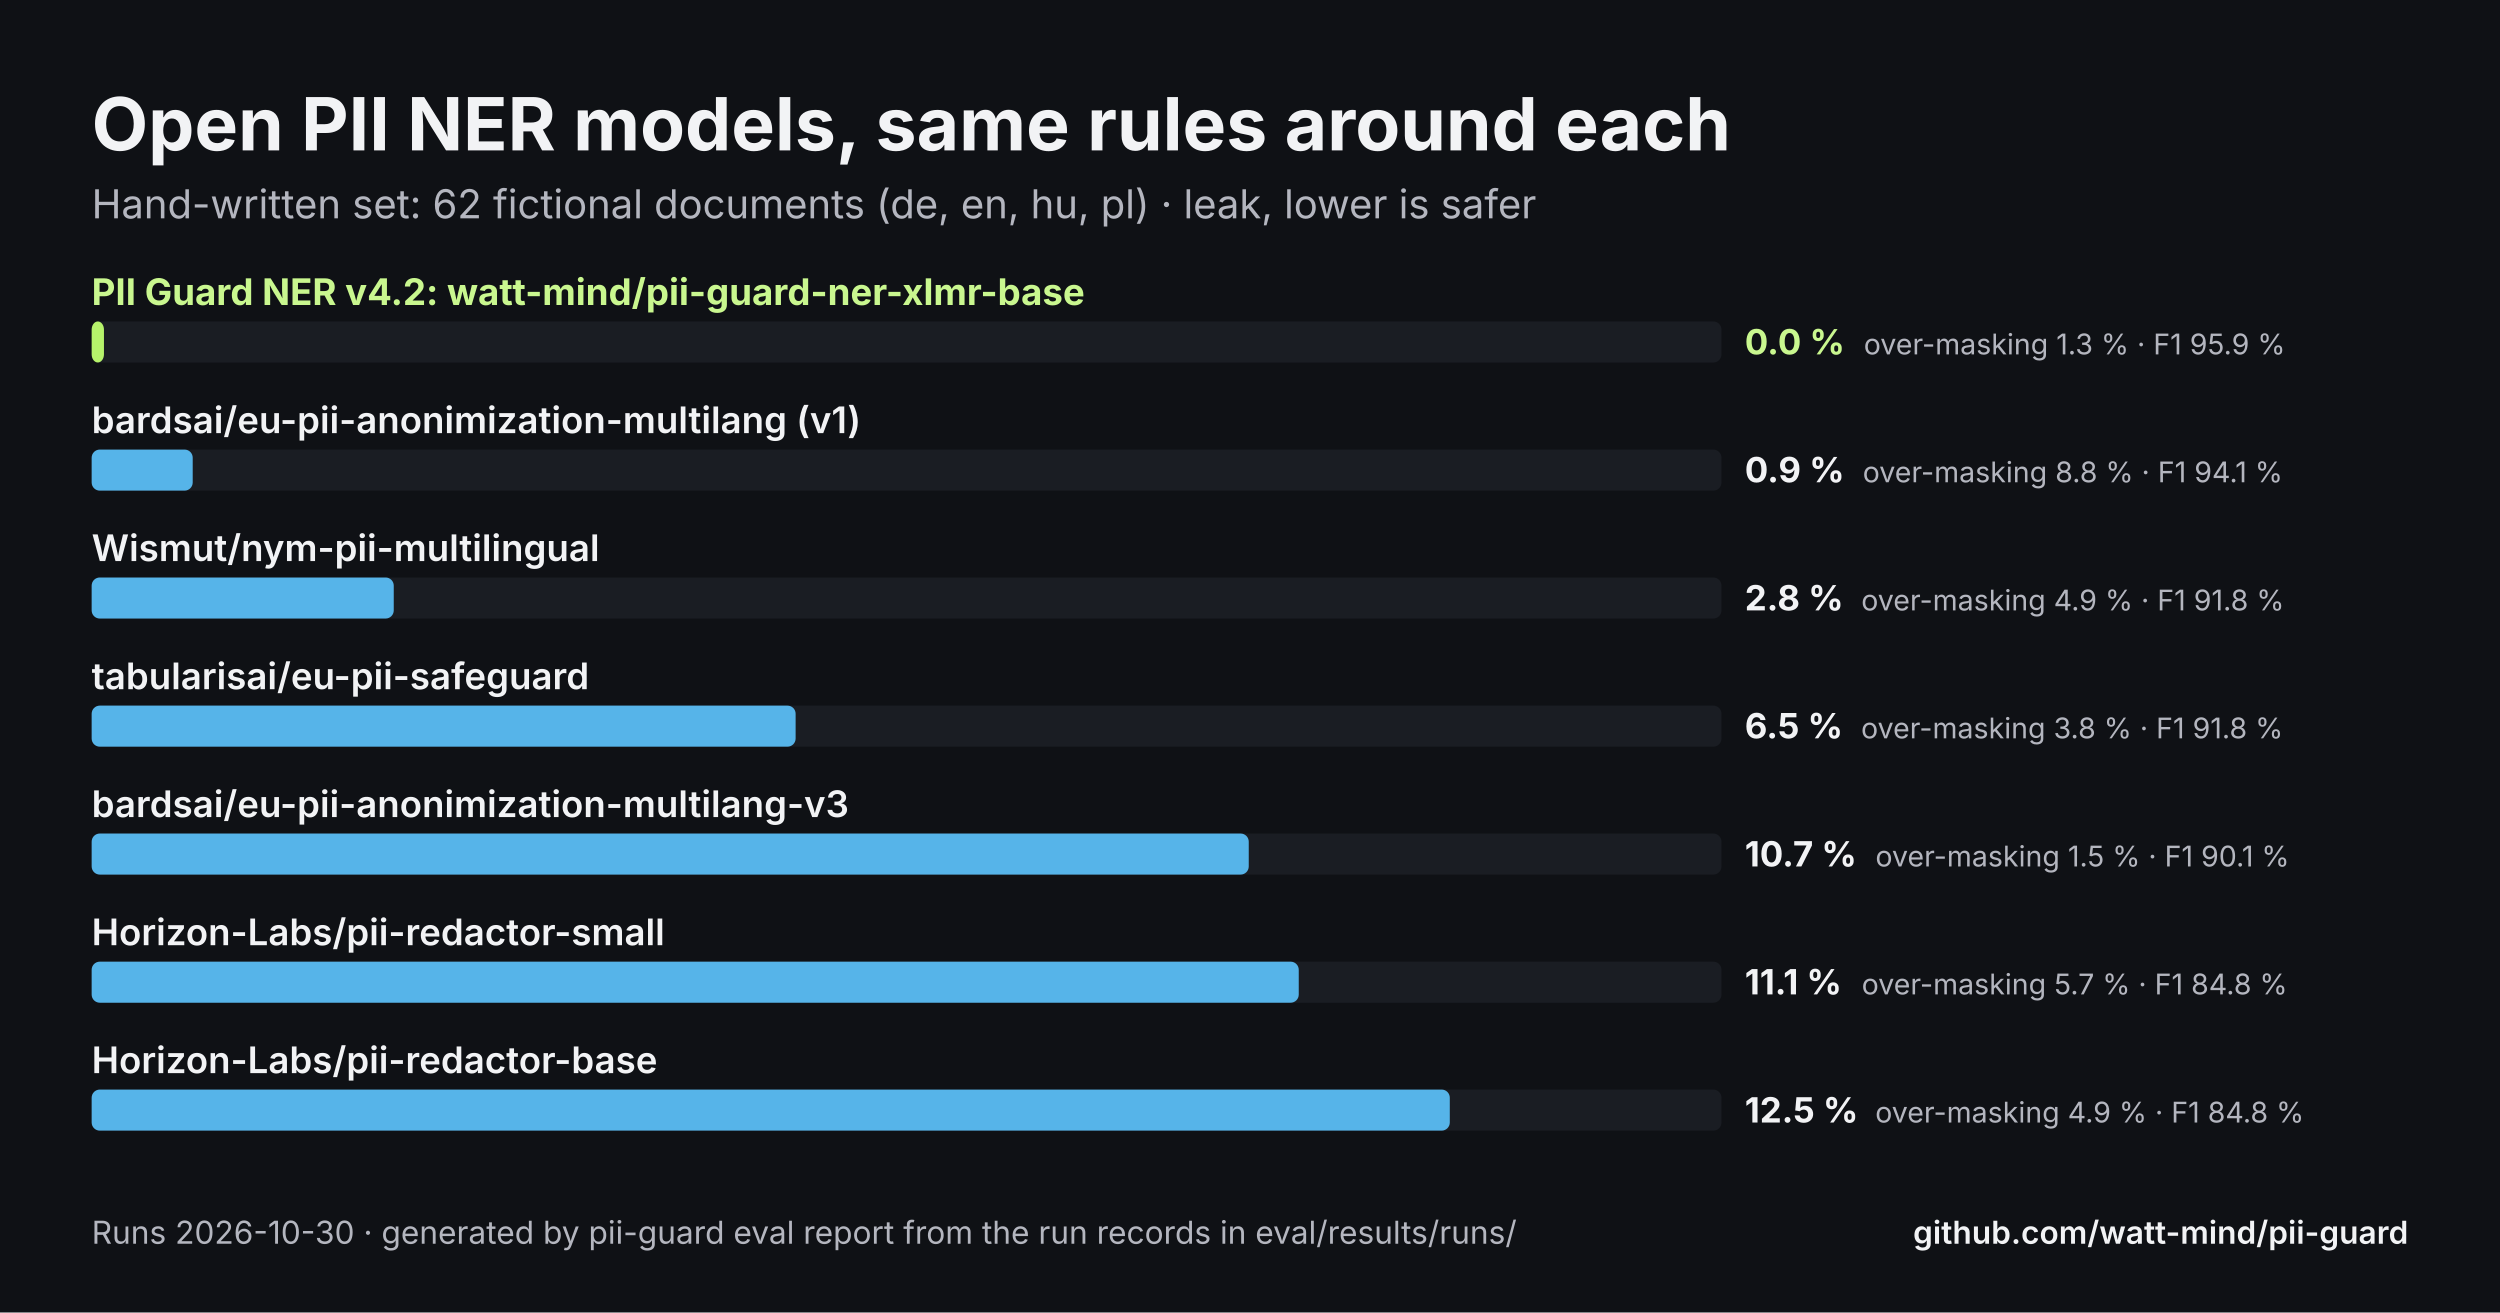
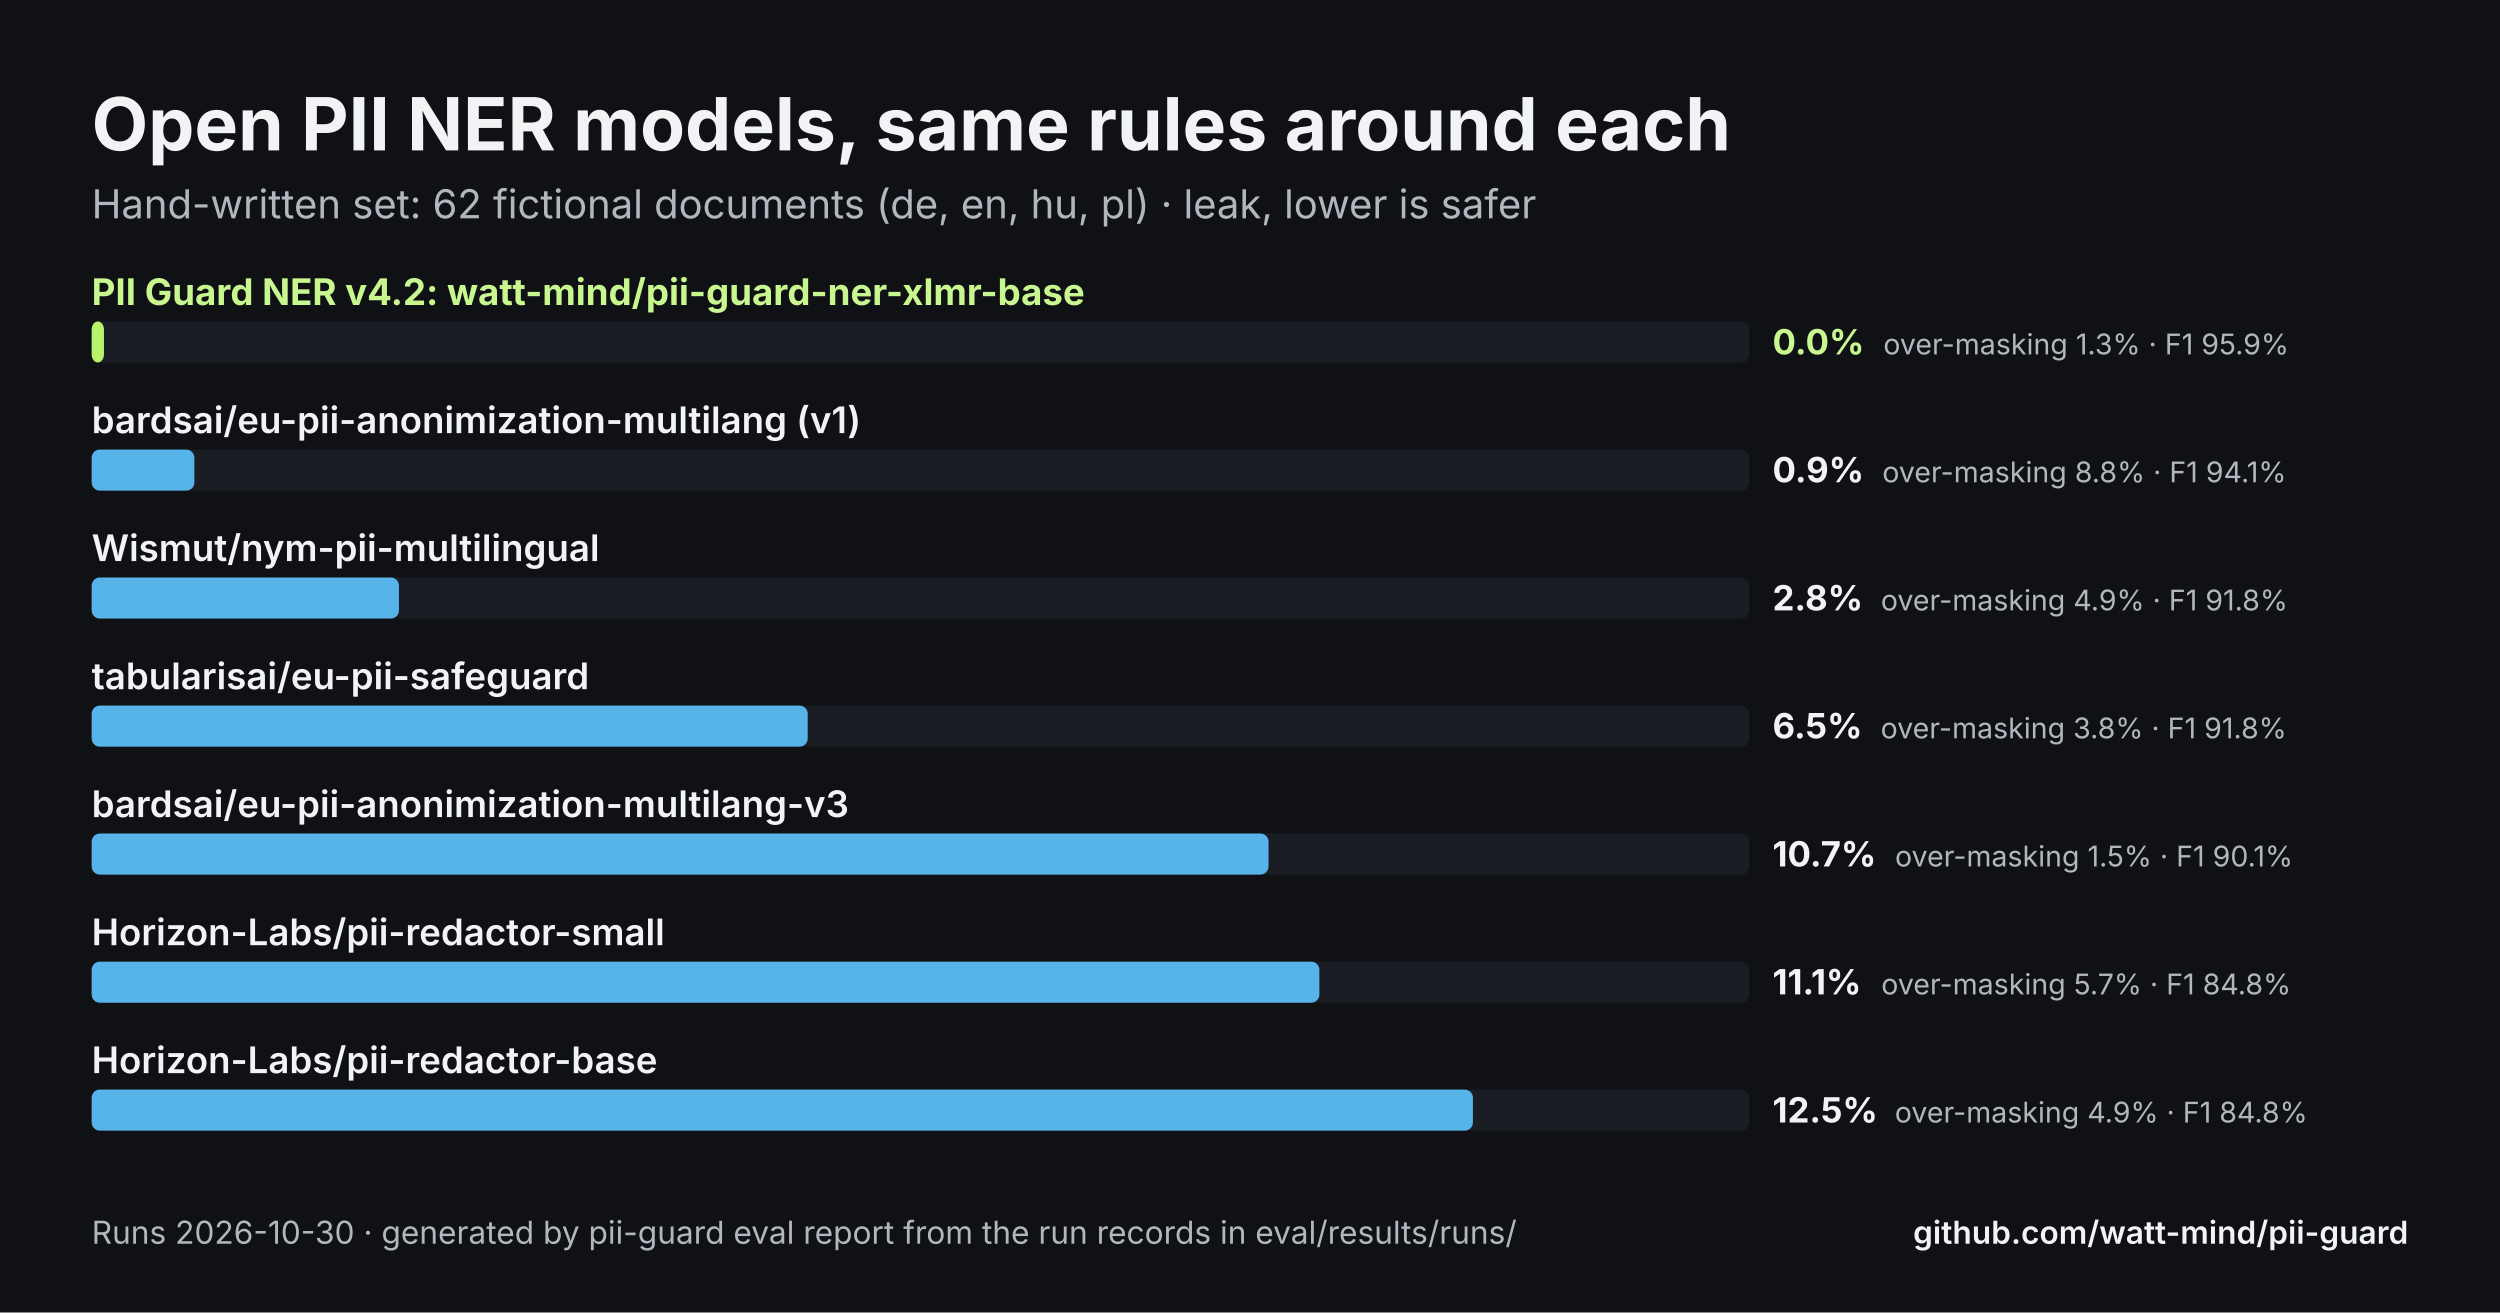
<svg xmlns="http://www.w3.org/2000/svg" viewBox="0 0 1200 630" width="1200" height="630" role="img" aria-labelledby="t d" font-family="Inter, 'Helvetica Neue', Helvetica, Arial, sans-serif">
  <rect x="0" y="0" width="1200" height="630" fill="#0F1115" />
  <text x="44" y="72.2" font-size="35.2" fill="#F2F3F5" font-weight="700">Open PII NER models, same rules around each</text>
  <text x="44" y="104.8" font-size="19.2" fill="#B4B6BF">Hand-written set: 62 fictional documents (de, en, hu, pl) · leak, lower is safer</text>
  <text x="44" y="597" font-size="15.2" fill="#B4B6BF">Runs 2026-10-30 · generated by pii-guard eval report from the run records in eval/results/runs/</text>
  <text x="1156" y="597" font-size="15.2" fill="#F2F3F5" text-anchor="end" font-weight="600">github.com/watt-mind/pii-guard</text>
  <text x="44" y="146.4" font-size="17.6" fill="#C9F78F" font-weight="700">PII Guard NER v4.2: watt-mind/pii-guard-ner-xlmr-base</text>
-   <rect x="44" y="154.3" width="782.3" height="19.7" rx="3.9" fill="#1A1D23" />
+   <rect x="44" y="154.3" width="795.6" height="19.7" rx="3.9" fill="#1A1D23" />
  <rect x="44" y="154.3" width="5.9" height="19.7" rx="3.9" fill="#B6F36B" />
-   <text x="837.5" y="170.1" font-size="16.7" fill="#C9F78F" font-weight="700">0.0 %</text>
-   <text x="894.6" y="170.1" font-size="13.7" fill="#B4B6BF">over-masking 1.3 % · F1 95.9 %</text>
+   <text x="850.8" y="170.1" font-size="16.7" fill="#C9F78F" font-weight="700">0.0%</text>
+   <text x="904" y="170.1" font-size="13.7" fill="#B4B6BF">over-masking 1.3% · F1 95.9%</text>
  <text x="44" y="207.9" font-size="17.6" fill="#F2F3F5" font-weight="600">bardsai/eu-pii-anonimization-multilang (v1)</text>
-   <rect x="44" y="215.8" width="782.3" height="19.7" rx="3.9" fill="#1A1D23" />
-   <rect x="44" y="215.8" width="48.5" height="19.7" rx="3.9" fill="#56B4E9" />
-   <text x="837.5" y="231.5" font-size="16.7" fill="#F2F3F5" font-weight="700">0.9 %</text>
-   <text x="894.1" y="231.5" font-size="13.7" fill="#B4B6BF">over-masking 8.8 % · F1 94.1 %</text>
+   <rect x="44" y="215.8" width="795.6" height="19.7" rx="3.9" fill="#1A1D23" />
+   <rect x="44" y="215.8" width="49.3" height="19.7" rx="3.9" fill="#56B4E9" />
+   <text x="850.8" y="231.5" font-size="16.7" fill="#F2F3F5" font-weight="700">0.9%</text>
+   <text x="903.5" y="231.5" font-size="13.7" fill="#B4B6BF">over-masking 8.8% · F1 94.1%</text>
  <text x="44" y="269.3" font-size="17.6" fill="#F2F3F5" font-weight="600">Wismut/nym-pii-multilingual</text>
-   <rect x="44" y="277.2" width="782.3" height="19.7" rx="3.9" fill="#1A1D23" />
-   <rect x="44" y="277.2" width="145" height="19.7" rx="3.9" fill="#56B4E9" />
-   <text x="837.5" y="293" font-size="16.7" fill="#F2F3F5" font-weight="700">2.8 %</text>
-   <text x="893.4" y="293" font-size="13.7" fill="#B4B6BF">over-masking 4.9 % · F1 91.8 %</text>
+   <rect x="44" y="277.2" width="795.6" height="19.7" rx="3.9" fill="#1A1D23" />
+   <rect x="44" y="277.2" width="147.5" height="19.7" rx="3.9" fill="#56B4E9" />
+   <text x="850.8" y="293" font-size="16.7" fill="#F2F3F5" font-weight="700">2.8%</text>
+   <text x="902.8" y="293" font-size="13.7" fill="#B4B6BF">over-masking 4.9% · F1 91.8%</text>
  <text x="44" y="330.8" font-size="17.6" fill="#F2F3F5" font-weight="600">tabularisai/eu-pii-safeguard</text>
-   <rect x="44" y="338.7" width="782.3" height="19.7" rx="3.9" fill="#1A1D23" />
-   <rect x="44" y="338.7" width="337.9" height="19.7" rx="3.9" fill="#56B4E9" />
-   <text x="837.5" y="354.4" font-size="16.7" fill="#F2F3F5" font-weight="700">6.5 %</text>
-   <text x="893.3" y="354.4" font-size="13.7" fill="#B4B6BF">over-masking 3.8 % · F1 91.8 %</text>
+   <rect x="44" y="338.7" width="795.6" height="19.7" rx="3.9" fill="#1A1D23" />
+   <rect x="44" y="338.7" width="343.7" height="19.7" rx="3.9" fill="#56B4E9" />
+   <text x="850.8" y="354.4" font-size="16.7" fill="#F2F3F5" font-weight="700">6.5%</text>
+   <text x="902.7" y="354.4" font-size="13.7" fill="#B4B6BF">over-masking 3.8% · F1 91.8%</text>
  <text x="44" y="392.2" font-size="17.6" fill="#F2F3F5" font-weight="600">bardsai/eu-pii-anonimization-multilang-v3</text>
-   <rect x="44" y="400.1" width="782.3" height="19.7" rx="3.9" fill="#1A1D23" />
-   <rect x="44" y="400.1" width="555.4" height="19.7" rx="3.9" fill="#56B4E9" />
-   <text x="837.5" y="415.9" font-size="16.7" fill="#F2F3F5" font-weight="700">10.7 %</text>
-   <text x="900.2" y="415.9" font-size="13.7" fill="#B4B6BF">over-masking 1.5 % · F1 90.1 %</text>
+   <rect x="44" y="400.1" width="795.6" height="19.7" rx="3.9" fill="#1A1D23" />
+   <rect x="44" y="400.1" width="564.9" height="19.7" rx="3.9" fill="#56B4E9" />
+   <text x="850.8" y="415.9" font-size="16.7" fill="#F2F3F5" font-weight="700">10.7%</text>
+   <text x="909.6" y="415.9" font-size="13.7" fill="#B4B6BF">over-masking 1.5% · F1 90.1%</text>
  <text x="44" y="453.7" font-size="17.6" fill="#F2F3F5" font-weight="600">Horizon-Labs/pii-redactor-small</text>
-   <rect x="44" y="461.6" width="782.3" height="19.7" rx="3.9" fill="#1A1D23" />
-   <rect x="44" y="461.6" width="579.4" height="19.7" rx="3.9" fill="#56B4E9" />
-   <text x="837.5" y="477.3" font-size="16.7" fill="#F2F3F5" font-weight="700">11.1 %</text>
-   <text x="893.6" y="477.3" font-size="13.7" fill="#B4B6BF">over-masking 5.7 % · F1 84.8 %</text>
+   <rect x="44" y="461.6" width="795.6" height="19.7" rx="3.9" fill="#1A1D23" />
+   <rect x="44" y="461.6" width="589.3" height="19.7" rx="3.9" fill="#56B4E9" />
+   <text x="850.8" y="477.3" font-size="16.7" fill="#F2F3F5" font-weight="700">11.1%</text>
+   <text x="903" y="477.3" font-size="13.7" fill="#B4B6BF">over-masking 5.7% · F1 84.8%</text>
  <text x="44" y="515.1" font-size="17.6" fill="#F2F3F5" font-weight="600">Horizon-Labs/pii-redactor-base</text>
-   <rect x="44" y="523" width="782.3" height="19.7" rx="3.9" fill="#1A1D23" />
-   <rect x="44" y="523" width="651.9" height="19.7" rx="3.9" fill="#56B4E9" />
-   <text x="837.5" y="538.8" font-size="16.7" fill="#F2F3F5" font-weight="700">12.5 %</text>
-   <text x="900.1" y="538.8" font-size="13.7" fill="#B4B6BF">over-masking 4.9 % · F1 84.8 %</text>
+   <rect x="44" y="523" width="795.6" height="19.7" rx="3.9" fill="#1A1D23" />
+   <rect x="44" y="523" width="663" height="19.7" rx="3.9" fill="#56B4E9" />
+   <text x="850.8" y="538.8" font-size="16.7" fill="#F2F3F5" font-weight="700">12.5%</text>
+   <text x="909.5" y="538.8" font-size="13.7" fill="#B4B6BF">over-masking 4.9% · F1 84.8%</text>
</svg>
